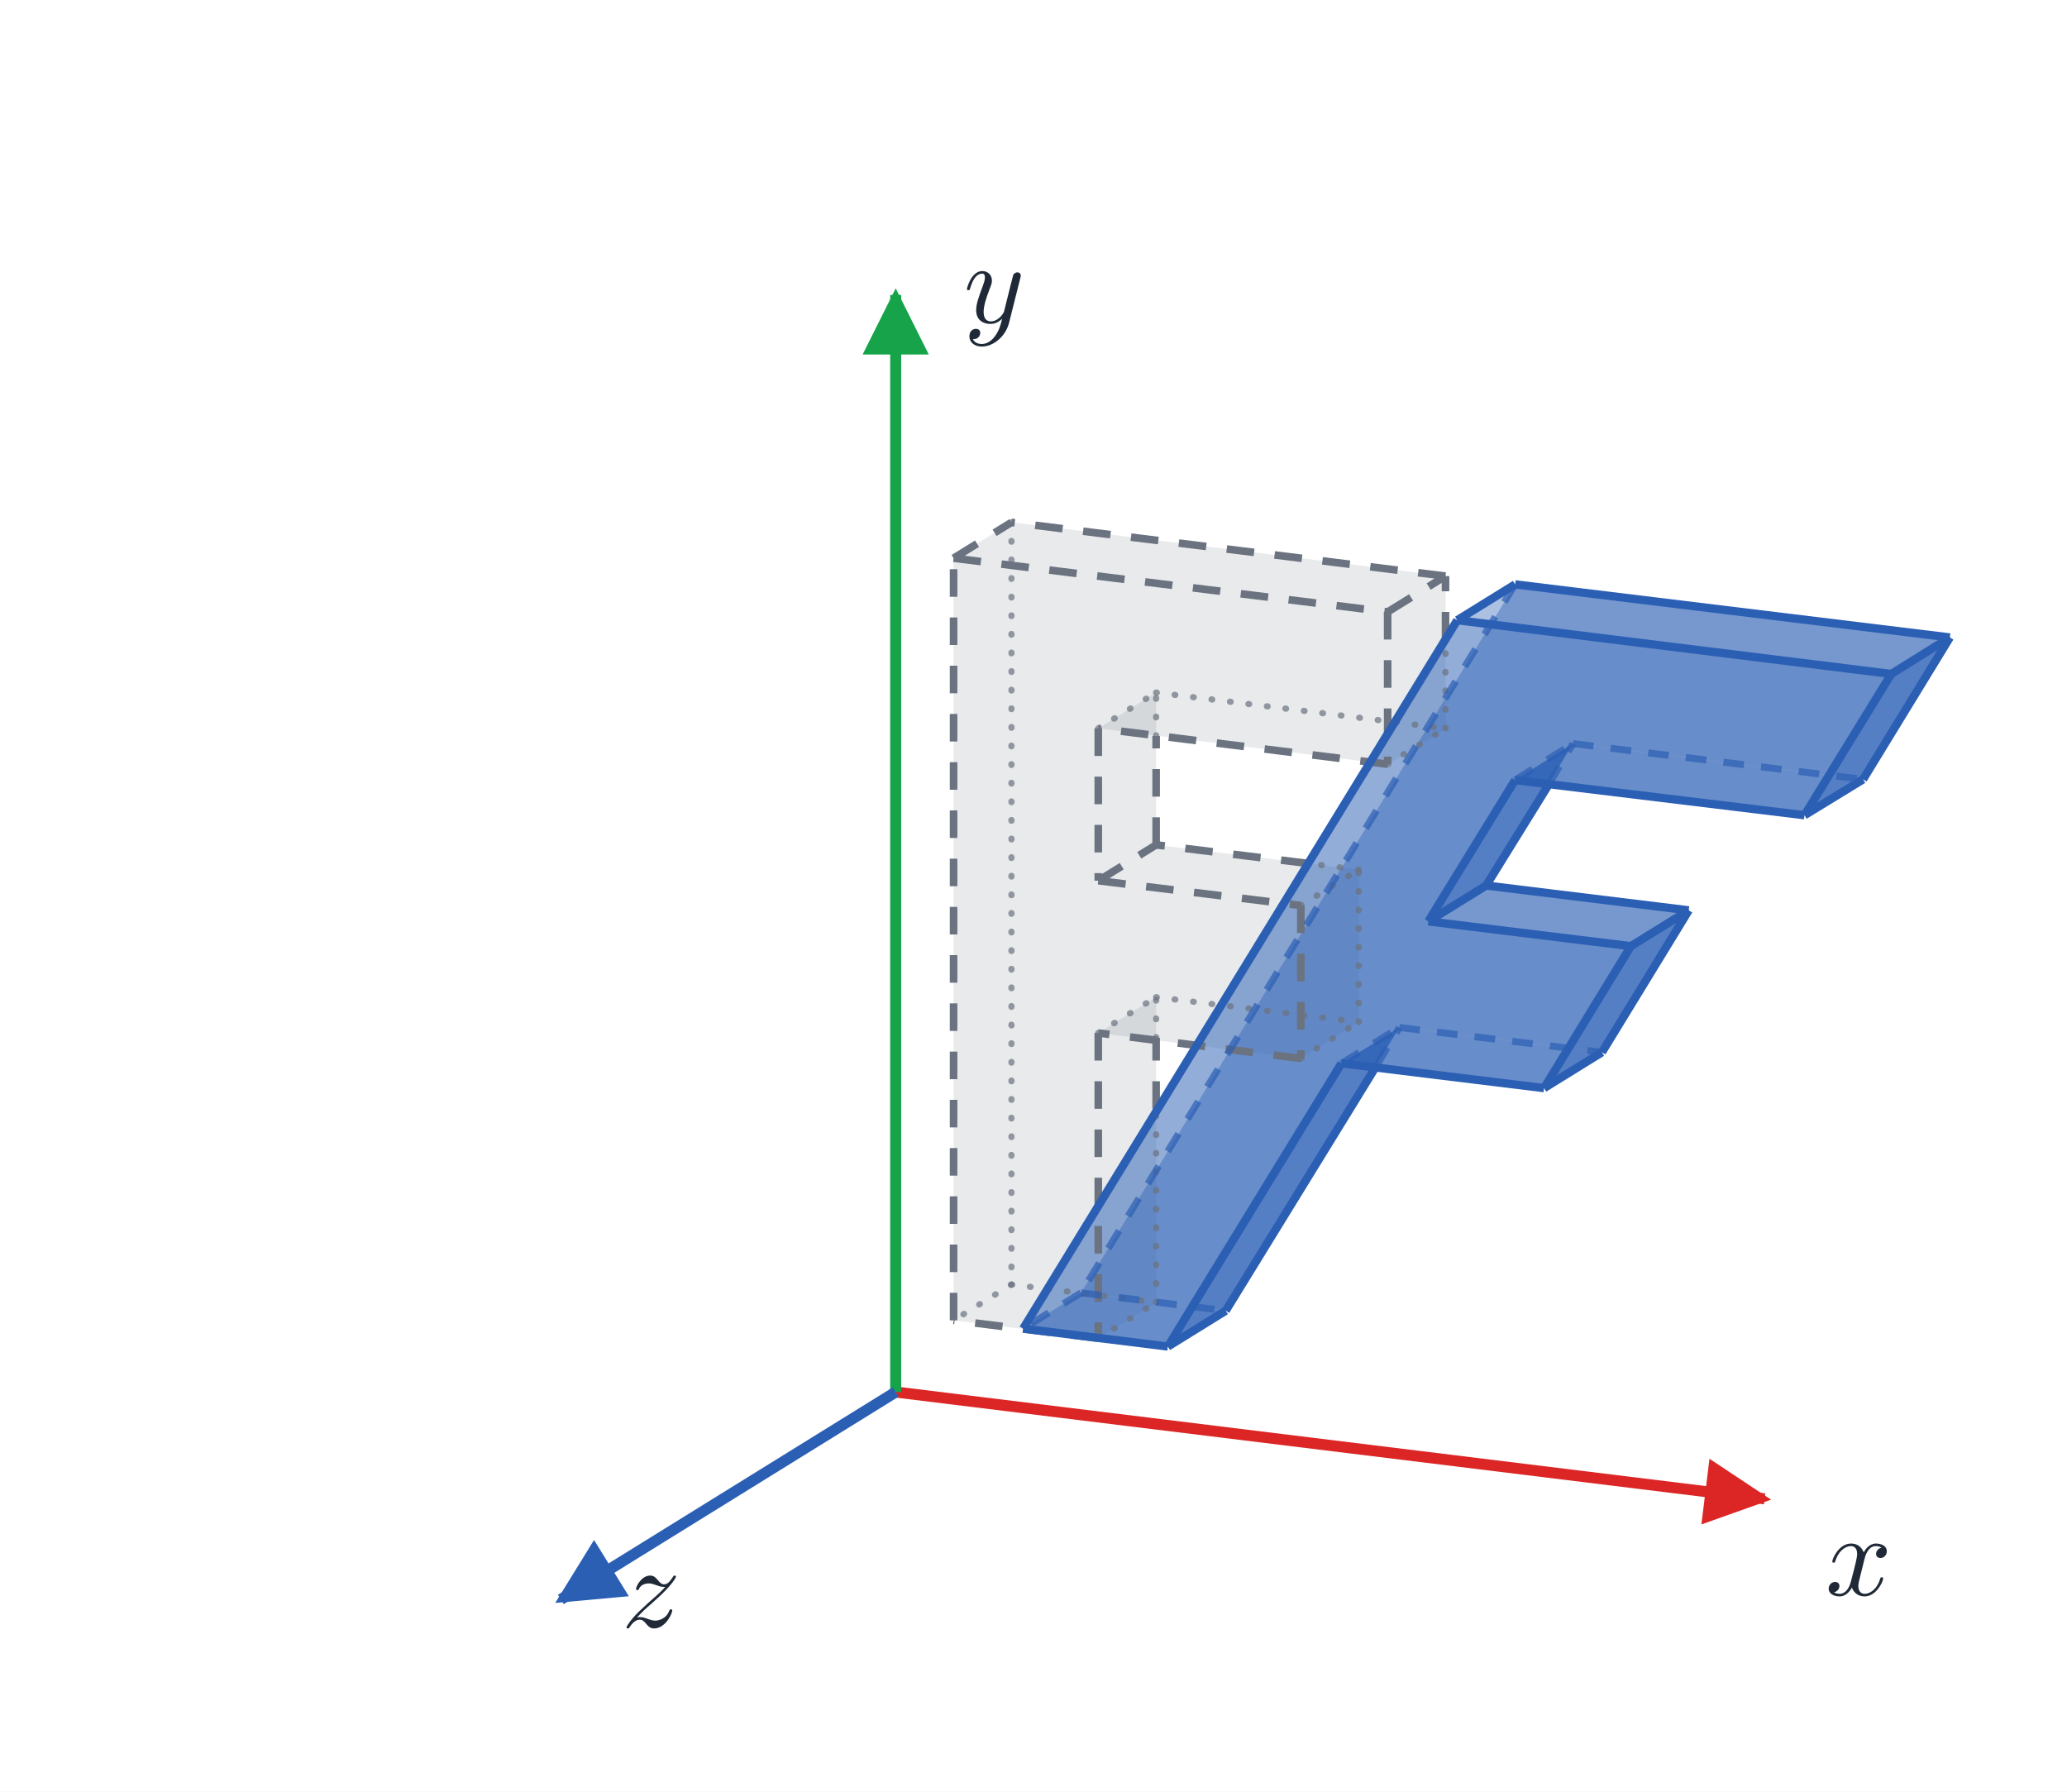
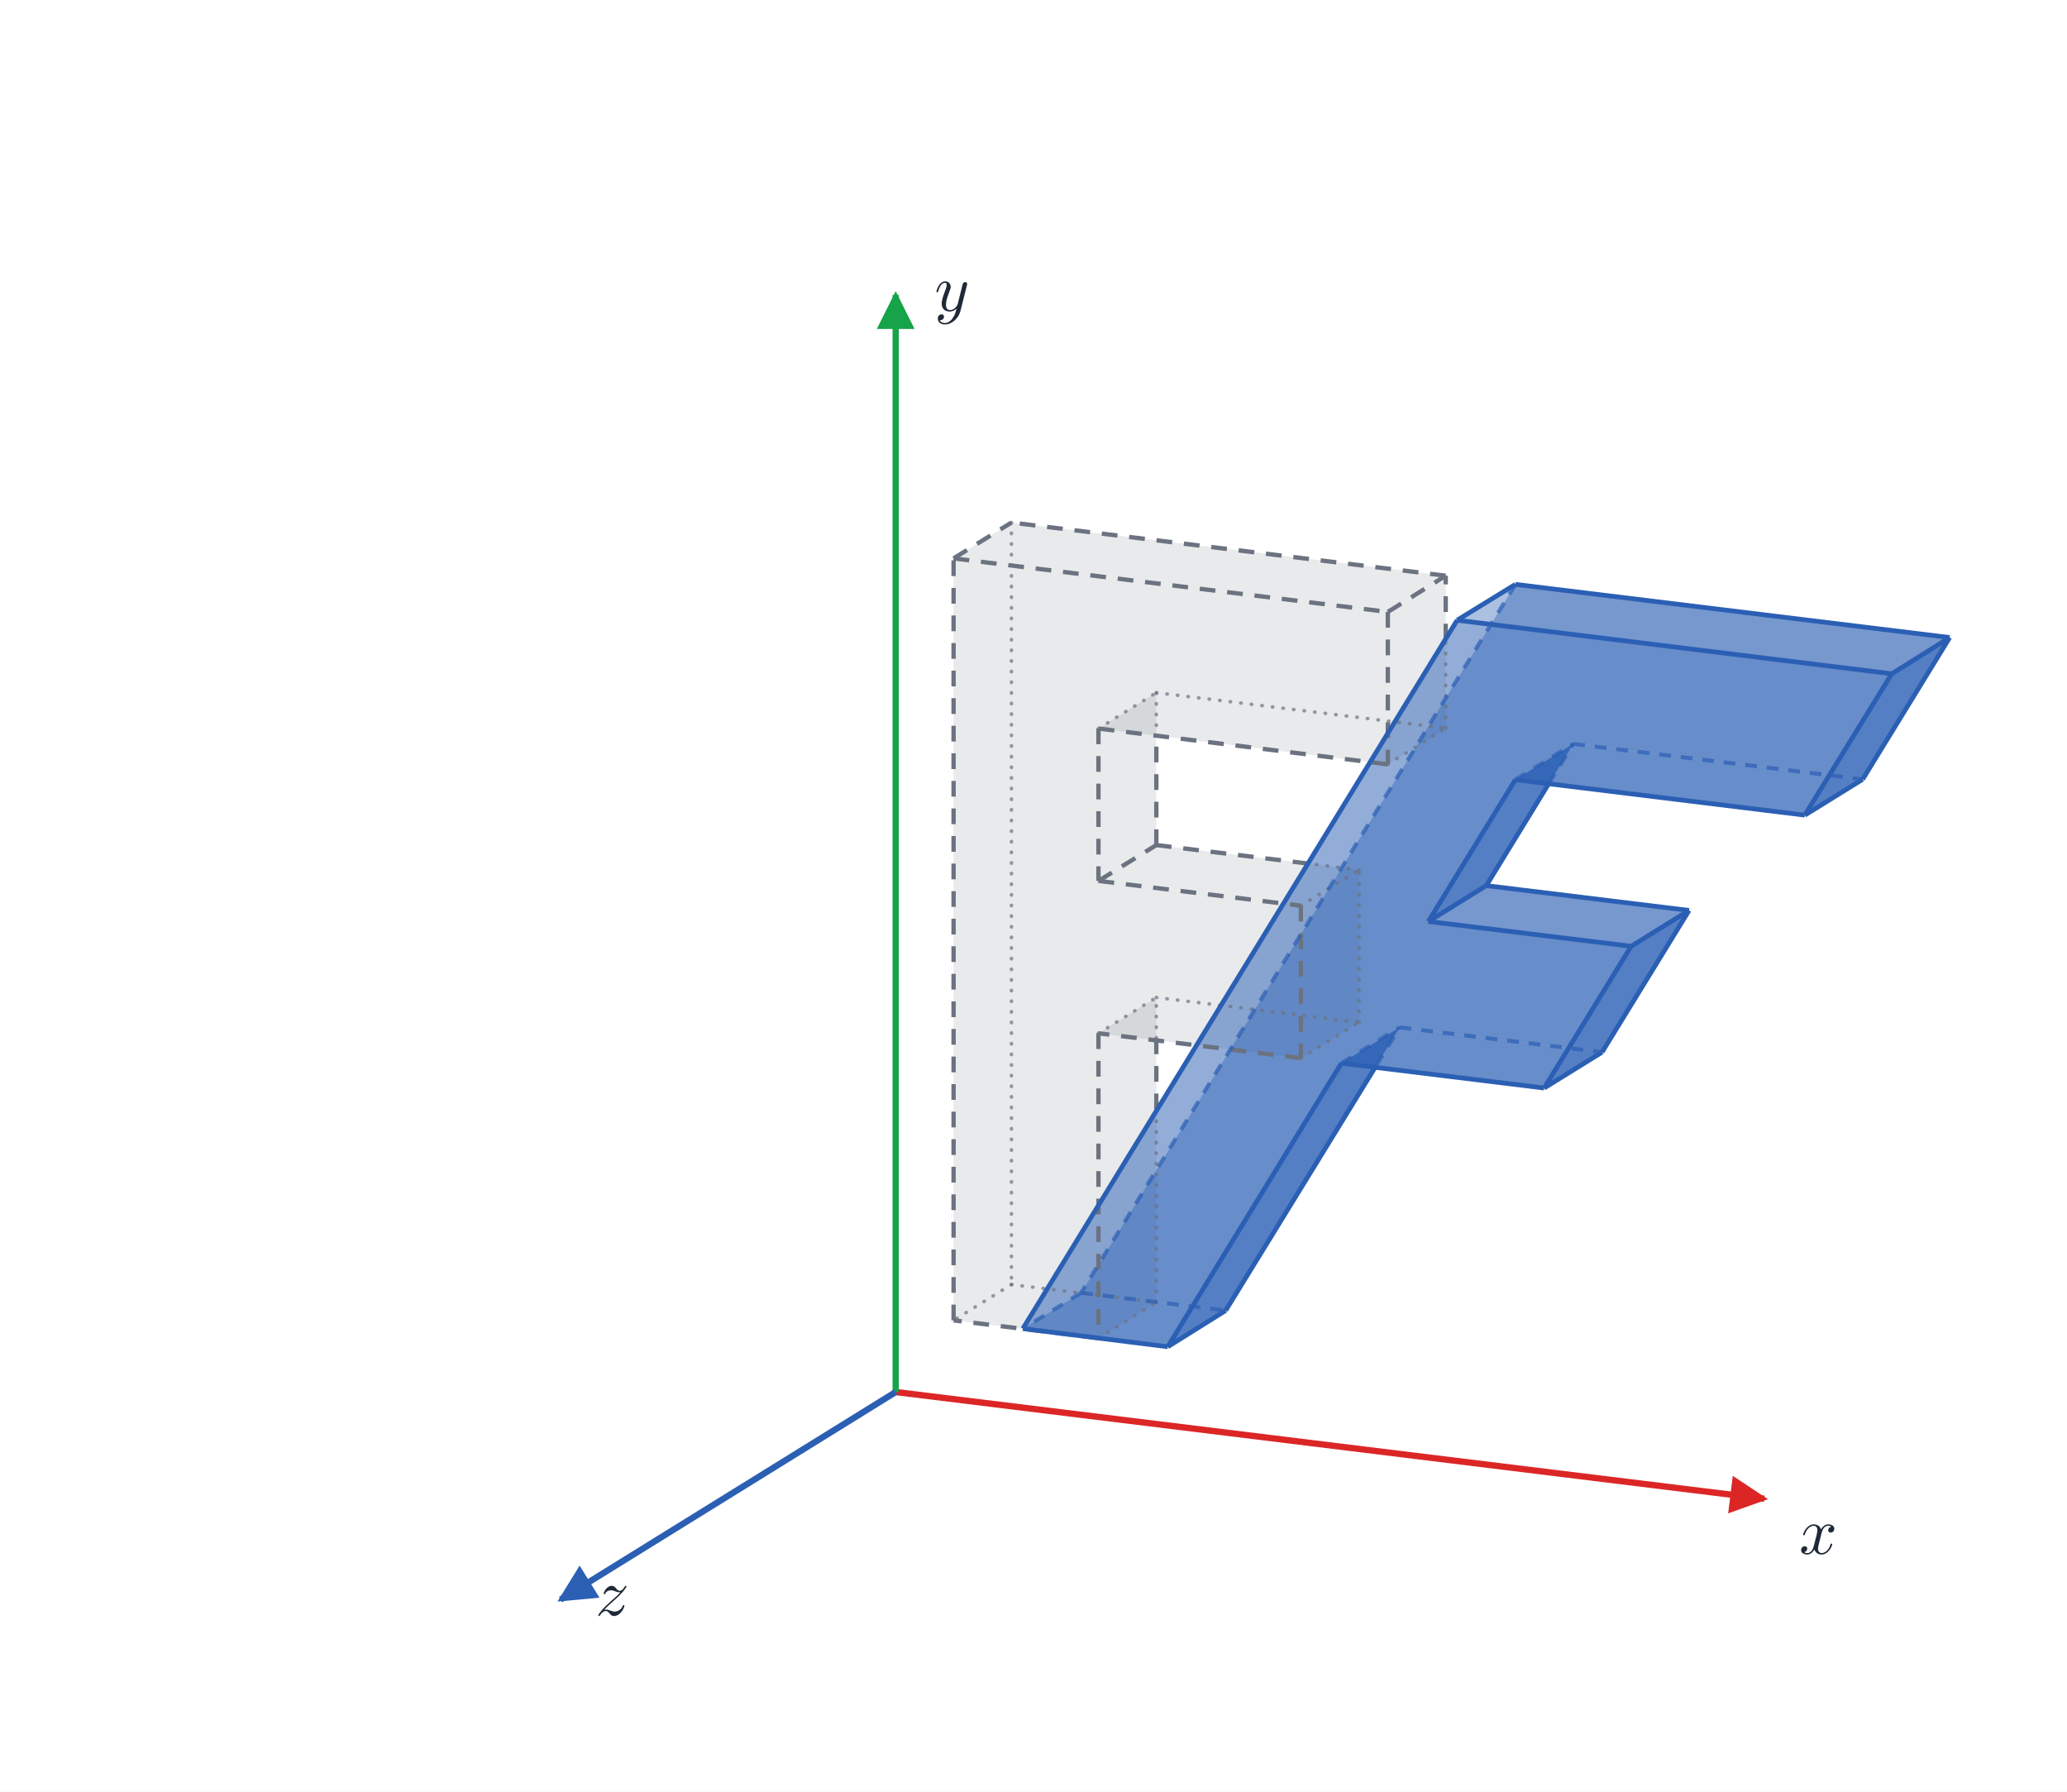
- <svg xmlns="http://www.w3.org/2000/svg" xmlns:xlink="http://www.w3.org/1999/xlink" viewBox="0 0 300 260" width="300" height="260" font-family="IBM Plex Sans, DejaVu Sans, sans-serif">
+ <svg xmlns="http://www.w3.org/2000/svg" xmlns:xlink="http://www.w3.org/1999/xlink" viewBox="0 0 525 455" width="525" height="455" font-family="IBM Plex Sans, DejaVu Sans, sans-serif">
  <defs>
    <marker id="arrow-red" viewBox="0 0 10 10" refX="9" refY="5" markerWidth="6" markerHeight="6" orient="auto-start-reverse">
      <path d="M0,0 L10,5 L0,10 z" fill="#dc2626" />
    </marker>
    <marker id="arrow-green" viewBox="0 0 10 10" refX="9" refY="5" markerWidth="6" markerHeight="6" orient="auto-start-reverse">
      <path d="M0,0 L10,5 L0,10 z" fill="#16a34a" />
    </marker>
    <marker id="arrow-blue" viewBox="0 0 10 10" refX="9" refY="5" markerWidth="6" markerHeight="6" orient="auto-start-reverse">
      <path d="M0,0 L10,5 L0,10 z" fill="#2b5fb4" />
    </marker>
    <marker id="arrow-amber" viewBox="0 0 10 10" refX="9" refY="5" markerWidth="6" markerHeight="6" orient="auto-start-reverse">
      <path d="M0,0 L10,5 L0,10 z" fill="#d97706" />
    </marker>
  </defs>
-   <rect width="300" height="260" fill="#ffffff" />
-   <polygon points="146.8,186.4 167.8,189.0 159.4,194.2 138.4,191.6" fill="#6b7280" fill-opacity="0.08" data-dark-fill-opacity="0.08" />
-   <polygon points="167.8,189.0 167.8,144.7 159.4,149.9 159.4,194.2" fill="#6b7280" fill-opacity="0.08" data-dark-fill-opacity="0.08" />
-   <polygon points="146.8,75.8 146.8,186.4 138.4,191.6 138.4,81.0" fill="#6b7280" fill-opacity="0.08" data-dark-fill-opacity="0.08" />
-   <polygon points="146.8,75.8 209.8,83.6 209.8,105.7 167.8,100.5 167.8,122.6 197.2,126.2 197.2,148.3 167.8,144.7 167.8,189.0 146.8,186.4" fill="#6b7280" fill-opacity="0.08" data-dark-fill-opacity="0.08" />
-   <polygon points="167.8,144.7 197.2,148.3 188.8,153.6 159.4,149.9" fill="#6b7280" fill-opacity="0.08" data-dark-fill-opacity="0.08" />
-   <polygon points="167.8,122.6 167.8,100.5 159.4,105.7 159.4,127.8" fill="#6b7280" fill-opacity="0.08" data-dark-fill-opacity="0.08" />
-   <polygon points="197.2,126.2 167.8,122.6 159.4,127.8 188.8,131.4" fill="#6b7280" fill-opacity="0.08" data-dark-fill-opacity="0.08" />
-   <polygon points="197.2,148.3 197.2,126.2 188.8,131.4 188.8,153.6" fill="#6b7280" fill-opacity="0.08" data-dark-fill-opacity="0.08" />
-   <polygon points="138.4,191.6 159.4,194.2 159.4,149.9 188.8,153.6 188.8,131.4 159.4,127.8 159.4,105.7 201.4,110.9 201.4,88.8 138.4,81.0" fill="#6b7280" fill-opacity="0.08" data-dark-fill-opacity="0.08" />
-   <polygon points="167.8,100.5 209.8,105.7 201.4,110.9 159.4,105.7" fill="#6b7280" fill-opacity="0.08" data-dark-fill-opacity="0.08" />
-   <polygon points="209.8,83.6 146.8,75.8 138.4,81.0 201.4,88.8" fill="#6b7280" fill-opacity="0.08" data-dark-fill-opacity="0.08" />
-   <polygon points="209.8,105.7 209.8,83.6 201.4,88.8 201.4,110.9" fill="#6b7280" fill-opacity="0.08" data-dark-fill-opacity="0.08" />
-   <polygon points="156.9,187.6 177.9,190.2 169.5,195.4 148.5,192.8" fill="#2b5fb4" fill-opacity="0.55" data-dark-fill-opacity="0.32" />
-   <polygon points="177.9,190.2 203.1,149.1 194.7,154.3 169.5,195.4" fill="#2b5fb4" fill-opacity="0.55" data-dark-fill-opacity="0.32" />
-   <polygon points="219.9,84.8 156.9,187.6 148.5,192.8 211.5,90.0" fill="#2b5fb4" fill-opacity="0.23" data-dark-fill-opacity="0.14" />
-   <polygon points="219.9,84.8 283.0,92.5 270.4,113.1 228.3,107.9 215.7,128.5 245.1,132.1 232.5,152.7 203.1,149.1 177.9,190.2 156.9,187.6" fill="#2b5fb4" fill-opacity="0.55" data-dark-fill-opacity="0.32" />
-   <polygon points="203.1,149.1 232.5,152.7 224.1,157.9 194.7,154.3" fill="#2b5fb4" fill-opacity="0.55" data-dark-fill-opacity="0.32" />
-   <polygon points="215.7,128.5 228.3,107.9 219.9,113.2 207.3,133.7" fill="#2b5fb4" fill-opacity="0.55" data-dark-fill-opacity="0.32" />
-   <polygon points="245.1,132.1 215.7,128.5 207.3,133.7 236.7,137.3" fill="#2b5fb4" fill-opacity="0.21" data-dark-fill-opacity="0.13" />
-   <polygon points="232.5,152.7 245.1,132.1 236.7,137.3 224.1,157.9" fill="#2b5fb4" fill-opacity="0.55" data-dark-fill-opacity="0.32" />
-   <polygon points="148.5,192.8 169.5,195.4 194.7,154.3 224.1,157.9 236.7,137.3 207.3,133.7 219.9,113.2 261.9,118.3 274.5,97.8 211.5,90.0" fill="#2b5fb4" fill-opacity="0.36" data-dark-fill-opacity="0.21" />
-   <polygon points="228.3,107.9 270.4,113.1 261.9,118.3 219.9,113.2" fill="#2b5fb4" fill-opacity="0.55" data-dark-fill-opacity="0.32" />
-   <polygon points="283.0,92.5 219.9,84.8 211.5,90.0 274.5,97.8" fill="#2b5fb4" fill-opacity="0.21" data-dark-fill-opacity="0.13" />
-   <polygon points="270.4,113.1 283.0,92.5 274.5,97.8 261.9,118.3" fill="#2b5fb4" fill-opacity="0.55" data-dark-fill-opacity="0.32" />
-   <line x1="130.0" y1="202.0" x2="256.1" y2="217.5" stroke="#dc2626" stroke-width="1.6" marker-end="url(#arrow-red)" />
-   <g transform="translate(264.07 231.47) scale(1.7) translate(0.5 0)" fill="#1f2937" stroke="none">
+   <rect width="525" height="455" fill="#ffffff" />
+   <polygon points="256.9,326.2 293.7,330.7 279.0,339.8 242.2,335.3" fill="#6b7280" fill-opacity="0.08" data-dark-fill-opacity="0.08" />
+   <polygon points="293.7,330.7 293.7,253.3 279.0,262.4 279.0,339.8" fill="#6b7280" fill-opacity="0.08" data-dark-fill-opacity="0.08" />
+   <polygon points="256.9,132.7 256.9,326.2 242.2,335.3 242.2,141.8" fill="#6b7280" fill-opacity="0.08" data-dark-fill-opacity="0.08" />
+   <polygon points="256.9,132.7 367.2,146.2 367.2,184.9 293.7,175.9 293.7,214.6 345.2,220.9 345.2,259.6 293.7,253.3 293.7,330.7 256.9,326.2" fill="#6b7280" fill-opacity="0.08" data-dark-fill-opacity="0.08" />
+   <polygon points="293.7,253.3 345.2,259.6 330.4,268.7 279.0,262.4" fill="#6b7280" fill-opacity="0.08" data-dark-fill-opacity="0.08" />
+   <polygon points="293.7,214.6 293.7,175.9 279.0,185.0 279.0,223.7" fill="#6b7280" fill-opacity="0.08" data-dark-fill-opacity="0.08" />
+   <polygon points="345.2,220.9 293.7,214.6 279.0,223.7 330.4,230.0" fill="#6b7280" fill-opacity="0.08" data-dark-fill-opacity="0.08" />
+   <polygon points="345.2,259.6 345.2,220.9 330.4,230.0 330.4,268.7" fill="#6b7280" fill-opacity="0.08" data-dark-fill-opacity="0.08" />
+   <polygon points="242.2,335.3 279.0,339.8 279.0,262.4 330.4,268.7 330.4,230.0 279.0,223.7 279.0,185.0 352.5,194.1 352.5,155.4 242.2,141.8" fill="#6b7280" fill-opacity="0.08" data-dark-fill-opacity="0.08" />
+   <polygon points="293.7,175.9 367.2,184.9 352.5,194.1 279.0,185.0" fill="#6b7280" fill-opacity="0.08" data-dark-fill-opacity="0.08" />
+   <polygon points="367.2,146.2 256.9,132.7 242.2,141.8 352.5,155.4" fill="#6b7280" fill-opacity="0.08" data-dark-fill-opacity="0.08" />
+   <polygon points="367.2,184.9 367.2,146.2 352.5,155.4 352.5,194.1" fill="#6b7280" fill-opacity="0.08" data-dark-fill-opacity="0.08" />
+   <polygon points="274.6,328.3 311.3,332.8 296.6,342.0 259.8,337.4" fill="#2b5fb4" fill-opacity="0.55" data-dark-fill-opacity="0.32" />
+   <polygon points="311.3,332.8 355.5,260.9 340.7,270.0 296.6,342.0" fill="#2b5fb4" fill-opacity="0.55" data-dark-fill-opacity="0.32" />
+   <polygon points="384.9,148.4 274.6,328.3 259.8,337.4 370.1,157.5" fill="#2b5fb4" fill-opacity="0.23" data-dark-fill-opacity="0.14" />
+   <polygon points="384.9,148.4 495.2,161.9 473.1,197.9 399.6,188.9 377.5,224.9 429.0,231.2 406.9,267.2 355.5,260.9 311.3,332.8 274.6,328.3" fill="#2b5fb4" fill-opacity="0.55" data-dark-fill-opacity="0.32" />
+   <polygon points="355.5,260.9 406.9,267.2 392.2,276.3 340.7,270.0" fill="#2b5fb4" fill-opacity="0.55" data-dark-fill-opacity="0.32" />
+   <polygon points="377.5,224.9 399.6,188.9 384.9,198.0 362.8,234.0" fill="#2b5fb4" fill-opacity="0.55" data-dark-fill-opacity="0.32" />
+   <polygon points="429.0,231.2 377.5,224.9 362.8,234.0 414.3,240.3" fill="#2b5fb4" fill-opacity="0.21" data-dark-fill-opacity="0.13" />
+   <polygon points="406.9,267.2 429.0,231.2 414.3,240.3 392.2,276.3" fill="#2b5fb4" fill-opacity="0.55" data-dark-fill-opacity="0.32" />
+   <polygon points="259.8,337.4 296.6,342.0 340.7,270.0 392.2,276.3 414.3,240.3 362.8,234.0 384.9,198.0 458.4,207.0 480.5,171.1 370.1,157.5" fill="#2b5fb4" fill-opacity="0.36" data-dark-fill-opacity="0.21" />
+   <polygon points="399.6,188.9 473.1,197.9 458.4,207.0 384.9,198.0" fill="#2b5fb4" fill-opacity="0.55" data-dark-fill-opacity="0.32" />
+   <polygon points="495.2,161.9 384.9,148.4 370.1,157.5 480.5,171.1" fill="#2b5fb4" fill-opacity="0.21" data-dark-fill-opacity="0.13" />
+   <polygon points="473.1,197.9 495.2,161.9 480.5,171.1 458.4,207.0" fill="#2b5fb4" fill-opacity="0.55" data-dark-fill-opacity="0.32" />
+   <line x1="227.5" y1="353.5" x2="448.1" y2="380.6" stroke="#dc2626" stroke-width="1.6" marker-end="url(#arrow-red)" />
+   <g transform="translate(456.12 394.58) scale(1.7) translate(0.5 0)" fill="#1f2937" stroke="none">
    <defs>
      <path id="m22-g0-120" d="M3.328-3.009C3.387-3.268 3.616-4.184 4.314-4.184C4.364-4.184 4.603-4.184 4.812-4.055C4.533-4.005 4.334-3.756 4.334-3.517C4.334-3.357 4.443-3.168 4.712-3.168C4.932-3.168 5.25-3.347 5.25-3.746C5.25-4.264 4.663-4.403 4.324-4.403C3.746-4.403 3.397-3.875 3.278-3.646C3.029-4.304 2.491-4.403 2.202-4.403C1.166-4.403 .598-3.118 .598-2.869C.598-2.77 .697-2.77 .717-2.77C.797-2.77 .827-2.79 .847-2.879C1.186-3.935 1.843-4.184 2.182-4.184C2.371-4.184 2.72-4.095 2.72-3.517C2.72-3.208 2.55-2.54 2.182-1.146C2.022-.528 1.674-.11 1.235-.11C1.176-.11 .946-.11 .737-.239C.986-.289 1.205-.498 1.205-.777C1.205-1.046 .986-1.126 .837-1.126C.538-1.126 .289-.867 .289-.548C.289-.09 .787 .11 1.225 .11C1.883 .11 2.242-.588 2.271-.648C2.391-.279 2.75 .11 3.347 .11C4.374 .11 4.941-1.176 4.941-1.425C4.941-1.524 4.852-1.524 4.822-1.524C4.732-1.524 4.712-1.484 4.692-1.415C4.364-.349 3.686-.11 3.367-.11C2.979-.11 2.819-.428 2.819-.767C2.819-.986 2.879-1.205 2.989-1.644L3.328-3.009Z" />
    </defs>
    <g id="m22-page1">
      <use x="0" y="0" xlink:href="#m22-g0-120" />
    </g>
  </g>
-   <line x1="130.0" y1="202.0" x2="130.0" y2="42.8" stroke="#16a34a" stroke-width="1.6" marker-end="url(#arrow-green)" />
-   <g transform="translate(139.00 46.82) scale(1.7) translate(0.5 0)" fill="#1f2937" stroke="none">
+   <line x1="227.5" y1="353.5" x2="227.5" y2="74.9" stroke="#16a34a" stroke-width="1.6" marker-end="url(#arrow-green)" />
+   <g transform="translate(236.50 78.93) scale(1.7) translate(0.5 0)" fill="#1f2937" stroke="none">
    <defs>
      <path id="m23-g0-121" d="M4.842-3.796C4.882-3.935 4.882-3.955 4.882-4.025C4.882-4.204 4.742-4.294 4.593-4.294C4.493-4.294 4.334-4.234 4.244-4.085C4.224-4.035 4.144-3.726 4.105-3.547C4.035-3.288 3.965-3.019 3.905-2.75L3.457-.956C3.417-.807 2.989-.11 2.331-.11C1.823-.11 1.714-.548 1.714-.917C1.714-1.375 1.883-1.993 2.222-2.869C2.381-3.278 2.421-3.387 2.421-3.587C2.421-4.035 2.102-4.403 1.604-4.403C.658-4.403 .289-2.959 .289-2.869C.289-2.77 .389-2.77 .408-2.77C.508-2.77 .518-2.79 .568-2.949C.837-3.885 1.235-4.184 1.574-4.184C1.654-4.184 1.823-4.184 1.823-3.866C1.823-3.616 1.724-3.357 1.654-3.168C1.255-2.112 1.076-1.544 1.076-1.076C1.076-.189 1.704 .11 2.291 .11C2.68 .11 3.019-.06 3.298-.339C3.168 .179 3.049 .667 2.65 1.196C2.391 1.534 2.012 1.823 1.554 1.823C1.415 1.823 .966 1.793 .797 1.405C.956 1.405 1.086 1.405 1.225 1.285C1.325 1.196 1.425 1.066 1.425 .877C1.425 .568 1.156 .528 1.056 .528C.827 .528 .498 .687 .498 1.176C.498 1.674 .936 2.042 1.554 2.042C2.58 2.042 3.606 1.136 3.885 .01L4.842-3.796Z" />
    </defs>
    <g id="m23-page1">
      <use x="0" y="0" xlink:href="#m23-g0-121" />
    </g>
  </g>
-   <line x1="130.0" y1="202.0" x2="81.4" y2="232.1" stroke="#2b5fb4" stroke-width="1.6" marker-end="url(#arrow-blue)" />
-   <g transform="translate(89.35 236.12) scale(1.7) translate(0.5 0)" fill="#1f2937" stroke="none">
+   <line x1="227.5" y1="353.5" x2="142.4" y2="406.2" stroke="#2b5fb4" stroke-width="1.6" marker-end="url(#arrow-blue)" />
+   <g transform="translate(150.37 410.20) scale(1.7) translate(0.5 0)" fill="#1f2937" stroke="none">
    <defs>
      <path id="m24-g0-122" d="M1.325-.827C1.863-1.405 2.152-1.654 2.511-1.963C2.511-1.973 3.128-2.501 3.487-2.859C4.433-3.786 4.653-4.264 4.653-4.304C4.653-4.403 4.563-4.403 4.543-4.403C4.473-4.403 4.443-4.384 4.394-4.294C4.095-3.816 3.885-3.656 3.646-3.656S3.288-3.806 3.138-3.975C2.949-4.204 2.78-4.403 2.451-4.403C1.704-4.403 1.245-3.477 1.245-3.268C1.245-3.218 1.275-3.158 1.365-3.158S1.474-3.208 1.494-3.268C1.684-3.726 2.262-3.736 2.341-3.736C2.55-3.736 2.74-3.666 2.969-3.587C3.367-3.437 3.477-3.437 3.736-3.437C3.377-3.009 2.54-2.291 2.351-2.132L1.455-1.295C.777-.628 .428-.06 .428 .01C.428 .11 .528 .11 .548 .11C.628 .11 .648 .09 .707-.02C.936-.369 1.235-.638 1.554-.638C1.783-.638 1.883-.548 2.132-.259C2.301-.05 2.481 .11 2.77 .11C3.756 .11 4.334-1.156 4.334-1.425C4.334-1.474 4.294-1.524 4.214-1.524C4.125-1.524 4.105-1.465 4.075-1.395C3.846-.747 3.208-.558 2.879-.558C2.68-.558 2.501-.618 2.291-.687C1.953-.817 1.803-.857 1.594-.857C1.574-.857 1.415-.857 1.325-.827Z" />
    </defs>
    <g id="m24-page1">
      <use x="0" y="0" xlink:href="#m24-g0-122" />
    </g>
  </g>
-   <line x1="146.8" y1="75.8" x2="146.8" y2="186.4" stroke="#6b7280" stroke-width="0.9" stroke-dasharray="0.1 2.6" stroke-linecap="round" stroke-opacity="0.7" />
-   <line x1="209.8" y1="105.7" x2="209.8" y2="92.8" stroke="#6b7280" stroke-width="0.9" stroke-dasharray="0.1 2.6" stroke-linecap="round" stroke-opacity="0.7" />
-   <line x1="167.8" y1="100.5" x2="209.8" y2="105.7" stroke="#6b7280" stroke-width="0.9" stroke-dasharray="0.1 2.6" stroke-linecap="round" stroke-opacity="0.7" />
-   <line x1="167.8" y1="106.8" x2="167.8" y2="100.5" stroke="#6b7280" stroke-width="0.9" stroke-dasharray="0.1 2.6" stroke-linecap="round" stroke-opacity="0.7" />
-   <line x1="197.2" y1="126.2" x2="189.9" y2="125.3" stroke="#6b7280" stroke-width="0.9" stroke-dasharray="0.1 2.6" stroke-linecap="round" stroke-opacity="0.7" />
-   <line x1="197.2" y1="148.3" x2="197.2" y2="126.2" stroke="#6b7280" stroke-width="0.9" stroke-dasharray="0.1 2.6" stroke-linecap="round" stroke-opacity="0.7" />
-   <line x1="167.8" y1="144.7" x2="197.2" y2="148.3" stroke="#6b7280" stroke-width="0.9" stroke-dasharray="0.1 2.6" stroke-linecap="round" stroke-opacity="0.7" />
-   <line x1="167.8" y1="189.0" x2="167.8" y2="160.9" stroke="#6b7280" stroke-width="0.9" stroke-dasharray="0.1 2.6" stroke-linecap="round" stroke-opacity="0.7" />
-   <line x1="167.8" y1="150.6" x2="167.8" y2="144.7" stroke="#6b7280" stroke-width="0.9" stroke-dasharray="0.1 2.6" stroke-linecap="round" stroke-opacity="0.7" />
-   <line x1="146.8" y1="186.4" x2="167.8" y2="189.0" stroke="#6b7280" stroke-width="0.9" stroke-dasharray="0.1 2.6" stroke-linecap="round" stroke-opacity="0.7" />
-   <line x1="146.8" y1="186.4" x2="138.4" y2="191.6" stroke="#6b7280" stroke-width="0.9" stroke-dasharray="0.1 2.6" stroke-linecap="round" stroke-opacity="0.7" />
-   <line x1="159.4" y1="194.2" x2="167.8" y2="189.0" stroke="#6b7280" stroke-width="0.9" stroke-dasharray="0.1 2.6" stroke-linecap="round" stroke-opacity="0.7" />
-   <line x1="159.4" y1="149.9" x2="167.8" y2="144.7" stroke="#6b7280" stroke-width="0.9" stroke-dasharray="0.1 2.6" stroke-linecap="round" stroke-opacity="0.7" />
-   <line x1="188.8" y1="153.6" x2="197.2" y2="148.3" stroke="#6b7280" stroke-width="0.9" stroke-dasharray="0.1 2.6" stroke-linecap="round" stroke-opacity="0.7" />
-   <line x1="188.8" y1="131.4" x2="197.2" y2="126.2" stroke="#6b7280" stroke-width="0.9" stroke-dasharray="0.1 2.6" stroke-linecap="round" stroke-opacity="0.7" />
-   <line x1="159.4" y1="105.7" x2="167.8" y2="100.5" stroke="#6b7280" stroke-width="0.9" stroke-dasharray="0.1 2.6" stroke-linecap="round" stroke-opacity="0.7" />
-   <line x1="201.4" y1="110.9" x2="209.8" y2="105.7" stroke="#6b7280" stroke-width="0.9" stroke-dasharray="0.1 2.6" stroke-linecap="round" stroke-opacity="0.7" />
-   <line x1="138.4" y1="191.6" x2="138.4" y2="81.0" stroke="#6b7280" stroke-width="1.1" stroke-dasharray="4 3" />
-   <line x1="159.4" y1="194.2" x2="138.4" y2="191.6" stroke="#6b7280" stroke-width="1.1" stroke-dasharray="4 3" />
-   <line x1="159.4" y1="149.9" x2="159.4" y2="194.2" stroke="#6b7280" stroke-width="1.1" stroke-dasharray="4 3" />
-   <line x1="188.8" y1="153.6" x2="159.4" y2="149.9" stroke="#6b7280" stroke-width="1.1" stroke-dasharray="4 3" />
-   <line x1="188.8" y1="131.4" x2="188.8" y2="153.6" stroke="#6b7280" stroke-width="1.1" stroke-dasharray="4 3" />
-   <line x1="159.4" y1="127.8" x2="188.8" y2="131.4" stroke="#6b7280" stroke-width="1.1" stroke-dasharray="4 3" />
-   <line x1="159.4" y1="105.7" x2="159.4" y2="127.8" stroke="#6b7280" stroke-width="1.1" stroke-dasharray="4 3" />
-   <line x1="201.4" y1="110.9" x2="159.4" y2="105.7" stroke="#6b7280" stroke-width="1.1" stroke-dasharray="4 3" />
-   <line x1="201.4" y1="88.8" x2="201.4" y2="110.9" stroke="#6b7280" stroke-width="1.1" stroke-dasharray="4 3" />
-   <line x1="138.4" y1="81.0" x2="201.4" y2="88.8" stroke="#6b7280" stroke-width="1.1" stroke-dasharray="4 3" />
-   <line x1="209.8" y1="83.6" x2="146.8" y2="75.8" stroke="#6b7280" stroke-width="1.1" stroke-dasharray="4 3" />
-   <line x1="209.8" y1="92.8" x2="209.8" y2="83.6" stroke="#6b7280" stroke-width="1.1" stroke-dasharray="4 3" />
-   <line x1="167.8" y1="122.6" x2="167.8" y2="106.8" stroke="#6b7280" stroke-width="1.1" stroke-dasharray="4 3" />
-   <line x1="189.9" y1="125.3" x2="167.8" y2="122.6" stroke="#6b7280" stroke-width="1.1" stroke-dasharray="4 3" />
-   <line x1="167.8" y1="160.9" x2="167.8" y2="150.6" stroke="#6b7280" stroke-width="1.1" stroke-dasharray="4 3" />
-   <line x1="159.4" y1="127.8" x2="167.8" y2="122.6" stroke="#6b7280" stroke-width="1.1" stroke-dasharray="4 3" />
-   <line x1="201.4" y1="88.8" x2="209.8" y2="83.6" stroke="#6b7280" stroke-width="1.1" stroke-dasharray="4 3" />
-   <line x1="138.4" y1="81.0" x2="146.8" y2="75.8" stroke="#6b7280" stroke-width="1.1" stroke-dasharray="4 3" />
-   <line x1="219.9" y1="84.8" x2="156.9" y2="187.6" stroke="#2b5fb4" stroke-width="1.0" stroke-dasharray="3 2.5" stroke-opacity="0.7" />
-   <line x1="228.3" y1="107.9" x2="270.4" y2="113.1" stroke="#2b5fb4" stroke-width="1.0" stroke-dasharray="3 2.5" stroke-opacity="0.7" />
-   <line x1="224.8" y1="113.8" x2="228.3" y2="107.9" stroke="#2b5fb4" stroke-width="1.0" stroke-dasharray="3 2.5" stroke-opacity="0.7" />
-   <line x1="203.1" y1="149.1" x2="232.5" y2="152.7" stroke="#2b5fb4" stroke-width="1.0" stroke-dasharray="3 2.5" stroke-opacity="0.7" />
-   <line x1="199.8" y1="154.6" x2="203.1" y2="149.1" stroke="#2b5fb4" stroke-width="1.0" stroke-dasharray="3 2.5" stroke-opacity="0.7" />
-   <line x1="156.9" y1="187.6" x2="177.9" y2="190.2" stroke="#2b5fb4" stroke-width="1.0" stroke-dasharray="3 2.5" stroke-opacity="0.7" />
-   <line x1="156.9" y1="187.6" x2="148.5" y2="192.8" stroke="#2b5fb4" stroke-width="1.0" stroke-dasharray="3 2.5" stroke-opacity="0.7" />
-   <line x1="194.7" y1="154.3" x2="203.1" y2="149.1" stroke="#2b5fb4" stroke-width="1.0" stroke-dasharray="3 2.5" stroke-opacity="0.7" />
-   <line x1="219.9" y1="113.2" x2="228.3" y2="107.9" stroke="#2b5fb4" stroke-width="1.0" stroke-dasharray="3 2.5" stroke-opacity="0.7" />
-   <line x1="148.5" y1="192.8" x2="211.5" y2="90.0" stroke="#2b5fb4" stroke-width="1.2" />
-   <line x1="169.5" y1="195.4" x2="148.5" y2="192.8" stroke="#2b5fb4" stroke-width="1.2" />
-   <line x1="194.7" y1="154.3" x2="169.5" y2="195.4" stroke="#2b5fb4" stroke-width="1.2" />
-   <line x1="224.1" y1="157.9" x2="194.7" y2="154.3" stroke="#2b5fb4" stroke-width="1.2" />
-   <line x1="236.7" y1="137.3" x2="224.1" y2="157.9" stroke="#2b5fb4" stroke-width="1.2" />
-   <line x1="207.3" y1="133.7" x2="236.7" y2="137.3" stroke="#2b5fb4" stroke-width="1.2" />
-   <line x1="219.9" y1="113.2" x2="207.3" y2="133.7" stroke="#2b5fb4" stroke-width="1.2" />
-   <line x1="261.9" y1="118.3" x2="219.9" y2="113.2" stroke="#2b5fb4" stroke-width="1.2" />
-   <line x1="274.5" y1="97.8" x2="261.9" y2="118.3" stroke="#2b5fb4" stroke-width="1.2" />
-   <line x1="211.5" y1="90.0" x2="274.5" y2="97.8" stroke="#2b5fb4" stroke-width="1.2" />
-   <line x1="283.0" y1="92.5" x2="219.9" y2="84.8" stroke="#2b5fb4" stroke-width="1.2" />
-   <line x1="270.4" y1="113.1" x2="283.0" y2="92.5" stroke="#2b5fb4" stroke-width="1.2" />
-   <line x1="215.7" y1="128.5" x2="224.8" y2="113.8" stroke="#2b5fb4" stroke-width="1.2" />
-   <line x1="245.1" y1="132.1" x2="215.7" y2="128.5" stroke="#2b5fb4" stroke-width="1.2" />
-   <line x1="232.5" y1="152.7" x2="245.1" y2="132.1" stroke="#2b5fb4" stroke-width="1.2" />
-   <line x1="177.9" y1="190.2" x2="199.8" y2="154.6" stroke="#2b5fb4" stroke-width="1.2" />
-   <line x1="169.5" y1="195.4" x2="177.9" y2="190.2" stroke="#2b5fb4" stroke-width="1.2" />
-   <line x1="224.1" y1="157.9" x2="232.5" y2="152.7" stroke="#2b5fb4" stroke-width="1.2" />
-   <line x1="236.7" y1="137.3" x2="245.1" y2="132.1" stroke="#2b5fb4" stroke-width="1.2" />
-   <line x1="207.3" y1="133.7" x2="215.7" y2="128.5" stroke="#2b5fb4" stroke-width="1.2" />
-   <line x1="261.9" y1="118.3" x2="270.4" y2="113.1" stroke="#2b5fb4" stroke-width="1.2" />
-   <line x1="274.5" y1="97.8" x2="283.0" y2="92.5" stroke="#2b5fb4" stroke-width="1.2" />
-   <line x1="211.5" y1="90.0" x2="219.9" y2="84.8" stroke="#2b5fb4" stroke-width="1.2" />
+   <line x1="256.9" y1="132.7" x2="256.9" y2="326.2" stroke="#6b7280" stroke-width="0.9" stroke-dasharray="0.1 2.6" stroke-linecap="round" stroke-opacity="0.7" />
+   <line x1="367.2" y1="184.9" x2="367.2" y2="162.4" stroke="#6b7280" stroke-width="0.9" stroke-dasharray="0.1 2.6" stroke-linecap="round" stroke-opacity="0.7" />
+   <line x1="293.7" y1="175.9" x2="367.2" y2="184.9" stroke="#6b7280" stroke-width="0.9" stroke-dasharray="0.1 2.6" stroke-linecap="round" stroke-opacity="0.7" />
+   <line x1="293.7" y1="186.9" x2="293.7" y2="175.9" stroke="#6b7280" stroke-width="0.9" stroke-dasharray="0.1 2.6" stroke-linecap="round" stroke-opacity="0.7" />
+   <line x1="345.2" y1="220.9" x2="332.3" y2="219.3" stroke="#6b7280" stroke-width="0.9" stroke-dasharray="0.1 2.6" stroke-linecap="round" stroke-opacity="0.7" />
+   <line x1="345.2" y1="259.6" x2="345.2" y2="220.9" stroke="#6b7280" stroke-width="0.9" stroke-dasharray="0.1 2.6" stroke-linecap="round" stroke-opacity="0.7" />
+   <line x1="293.7" y1="253.3" x2="345.2" y2="259.6" stroke="#6b7280" stroke-width="0.9" stroke-dasharray="0.1 2.6" stroke-linecap="round" stroke-opacity="0.7" />
+   <line x1="293.7" y1="330.7" x2="293.7" y2="281.7" stroke="#6b7280" stroke-width="0.9" stroke-dasharray="0.1 2.6" stroke-linecap="round" stroke-opacity="0.7" />
+   <line x1="293.7" y1="263.6" x2="293.7" y2="253.3" stroke="#6b7280" stroke-width="0.9" stroke-dasharray="0.1 2.6" stroke-linecap="round" stroke-opacity="0.7" />
+   <line x1="256.9" y1="326.2" x2="293.7" y2="330.7" stroke="#6b7280" stroke-width="0.9" stroke-dasharray="0.1 2.6" stroke-linecap="round" stroke-opacity="0.7" />
+   <line x1="256.9" y1="326.2" x2="242.2" y2="335.3" stroke="#6b7280" stroke-width="0.9" stroke-dasharray="0.1 2.6" stroke-linecap="round" stroke-opacity="0.7" />
+   <line x1="279.0" y1="339.8" x2="293.7" y2="330.7" stroke="#6b7280" stroke-width="0.9" stroke-dasharray="0.1 2.6" stroke-linecap="round" stroke-opacity="0.7" />
+   <line x1="279.0" y1="262.4" x2="293.7" y2="253.3" stroke="#6b7280" stroke-width="0.9" stroke-dasharray="0.1 2.6" stroke-linecap="round" stroke-opacity="0.7" />
+   <line x1="330.4" y1="268.7" x2="345.2" y2="259.6" stroke="#6b7280" stroke-width="0.9" stroke-dasharray="0.1 2.6" stroke-linecap="round" stroke-opacity="0.7" />
+   <line x1="330.4" y1="230.0" x2="345.2" y2="220.9" stroke="#6b7280" stroke-width="0.9" stroke-dasharray="0.1 2.6" stroke-linecap="round" stroke-opacity="0.7" />
+   <line x1="279.0" y1="185.0" x2="293.7" y2="175.9" stroke="#6b7280" stroke-width="0.9" stroke-dasharray="0.1 2.6" stroke-linecap="round" stroke-opacity="0.7" />
+   <line x1="352.5" y1="194.1" x2="367.2" y2="184.9" stroke="#6b7280" stroke-width="0.9" stroke-dasharray="0.1 2.6" stroke-linecap="round" stroke-opacity="0.7" />
+   <line x1="242.2" y1="335.3" x2="242.2" y2="141.8" stroke="#6b7280" stroke-width="1.1" stroke-dasharray="4 3" />
+   <line x1="279.0" y1="339.8" x2="242.2" y2="335.3" stroke="#6b7280" stroke-width="1.1" stroke-dasharray="4 3" />
+   <line x1="279.0" y1="262.4" x2="279.0" y2="339.8" stroke="#6b7280" stroke-width="1.1" stroke-dasharray="4 3" />
+   <line x1="330.4" y1="268.7" x2="279.0" y2="262.4" stroke="#6b7280" stroke-width="1.1" stroke-dasharray="4 3" />
+   <line x1="330.4" y1="230.0" x2="330.4" y2="268.7" stroke="#6b7280" stroke-width="1.1" stroke-dasharray="4 3" />
+   <line x1="279.0" y1="223.7" x2="330.4" y2="230.0" stroke="#6b7280" stroke-width="1.1" stroke-dasharray="4 3" />
+   <line x1="279.0" y1="185.0" x2="279.0" y2="223.7" stroke="#6b7280" stroke-width="1.1" stroke-dasharray="4 3" />
+   <line x1="352.5" y1="194.1" x2="279.0" y2="185.0" stroke="#6b7280" stroke-width="1.1" stroke-dasharray="4 3" />
+   <line x1="352.5" y1="155.4" x2="352.5" y2="194.1" stroke="#6b7280" stroke-width="1.1" stroke-dasharray="4 3" />
+   <line x1="242.2" y1="141.8" x2="352.5" y2="155.4" stroke="#6b7280" stroke-width="1.1" stroke-dasharray="4 3" />
+   <line x1="367.2" y1="146.2" x2="256.9" y2="132.7" stroke="#6b7280" stroke-width="1.1" stroke-dasharray="4 3" />
+   <line x1="367.2" y1="162.4" x2="367.2" y2="146.2" stroke="#6b7280" stroke-width="1.1" stroke-dasharray="4 3" />
+   <line x1="293.7" y1="214.6" x2="293.7" y2="186.9" stroke="#6b7280" stroke-width="1.1" stroke-dasharray="4 3" />
+   <line x1="332.3" y1="219.3" x2="293.7" y2="214.6" stroke="#6b7280" stroke-width="1.1" stroke-dasharray="4 3" />
+   <line x1="293.7" y1="281.7" x2="293.7" y2="263.6" stroke="#6b7280" stroke-width="1.1" stroke-dasharray="4 3" />
+   <line x1="279.0" y1="223.7" x2="293.7" y2="214.6" stroke="#6b7280" stroke-width="1.1" stroke-dasharray="4 3" />
+   <line x1="352.5" y1="155.4" x2="367.2" y2="146.2" stroke="#6b7280" stroke-width="1.1" stroke-dasharray="4 3" />
+   <line x1="242.2" y1="141.8" x2="256.9" y2="132.7" stroke="#6b7280" stroke-width="1.1" stroke-dasharray="4 3" />
+   <line x1="384.9" y1="148.4" x2="274.6" y2="328.3" stroke="#2b5fb4" stroke-width="1.0" stroke-dasharray="3 2.5" stroke-opacity="0.7" />
+   <line x1="399.6" y1="188.9" x2="473.1" y2="197.9" stroke="#2b5fb4" stroke-width="1.0" stroke-dasharray="3 2.5" stroke-opacity="0.7" />
+   <line x1="393.3" y1="199.1" x2="399.6" y2="188.9" stroke="#2b5fb4" stroke-width="1.0" stroke-dasharray="3 2.5" stroke-opacity="0.7" />
+   <line x1="355.5" y1="260.9" x2="406.9" y2="267.2" stroke="#2b5fb4" stroke-width="1.0" stroke-dasharray="3 2.5" stroke-opacity="0.7" />
+   <line x1="349.6" y1="270.5" x2="355.5" y2="260.9" stroke="#2b5fb4" stroke-width="1.0" stroke-dasharray="3 2.5" stroke-opacity="0.7" />
+   <line x1="274.6" y1="328.3" x2="311.3" y2="332.8" stroke="#2b5fb4" stroke-width="1.0" stroke-dasharray="3 2.5" stroke-opacity="0.7" />
+   <line x1="274.6" y1="328.3" x2="259.8" y2="337.4" stroke="#2b5fb4" stroke-width="1.0" stroke-dasharray="3 2.5" stroke-opacity="0.7" />
+   <line x1="340.7" y1="270.0" x2="355.5" y2="260.9" stroke="#2b5fb4" stroke-width="1.0" stroke-dasharray="3 2.5" stroke-opacity="0.7" />
+   <line x1="384.9" y1="198.0" x2="399.6" y2="188.9" stroke="#2b5fb4" stroke-width="1.0" stroke-dasharray="3 2.5" stroke-opacity="0.7" />
+   <line x1="259.8" y1="337.4" x2="370.1" y2="157.5" stroke="#2b5fb4" stroke-width="1.2" />
+   <line x1="296.6" y1="342.0" x2="259.8" y2="337.4" stroke="#2b5fb4" stroke-width="1.2" />
+   <line x1="340.7" y1="270.0" x2="296.6" y2="342.0" stroke="#2b5fb4" stroke-width="1.2" />
+   <line x1="392.2" y1="276.3" x2="340.7" y2="270.0" stroke="#2b5fb4" stroke-width="1.2" />
+   <line x1="414.3" y1="240.3" x2="392.2" y2="276.3" stroke="#2b5fb4" stroke-width="1.2" />
+   <line x1="362.8" y1="234.0" x2="414.3" y2="240.3" stroke="#2b5fb4" stroke-width="1.2" />
+   <line x1="384.9" y1="198.0" x2="362.8" y2="234.0" stroke="#2b5fb4" stroke-width="1.2" />
+   <line x1="458.4" y1="207.0" x2="384.9" y2="198.0" stroke="#2b5fb4" stroke-width="1.2" />
+   <line x1="480.5" y1="171.1" x2="458.4" y2="207.0" stroke="#2b5fb4" stroke-width="1.2" />
+   <line x1="370.1" y1="157.5" x2="480.5" y2="171.1" stroke="#2b5fb4" stroke-width="1.2" />
+   <line x1="495.2" y1="161.9" x2="384.9" y2="148.4" stroke="#2b5fb4" stroke-width="1.2" />
+   <line x1="473.1" y1="197.9" x2="495.2" y2="161.9" stroke="#2b5fb4" stroke-width="1.2" />
+   <line x1="377.5" y1="224.9" x2="393.3" y2="199.1" stroke="#2b5fb4" stroke-width="1.2" />
+   <line x1="429.0" y1="231.2" x2="377.5" y2="224.9" stroke="#2b5fb4" stroke-width="1.2" />
+   <line x1="406.9" y1="267.2" x2="429.0" y2="231.2" stroke="#2b5fb4" stroke-width="1.2" />
+   <line x1="311.3" y1="332.8" x2="349.6" y2="270.5" stroke="#2b5fb4" stroke-width="1.2" />
+   <line x1="296.6" y1="342.0" x2="311.3" y2="332.8" stroke="#2b5fb4" stroke-width="1.2" />
+   <line x1="392.2" y1="276.3" x2="406.9" y2="267.2" stroke="#2b5fb4" stroke-width="1.2" />
+   <line x1="414.3" y1="240.3" x2="429.0" y2="231.2" stroke="#2b5fb4" stroke-width="1.2" />
+   <line x1="362.8" y1="234.0" x2="377.5" y2="224.9" stroke="#2b5fb4" stroke-width="1.2" />
+   <line x1="458.4" y1="207.0" x2="473.1" y2="197.9" stroke="#2b5fb4" stroke-width="1.2" />
+   <line x1="480.5" y1="171.1" x2="495.2" y2="161.9" stroke="#2b5fb4" stroke-width="1.2" />
+   <line x1="370.1" y1="157.5" x2="384.9" y2="148.4" stroke="#2b5fb4" stroke-width="1.2" />
</svg>
